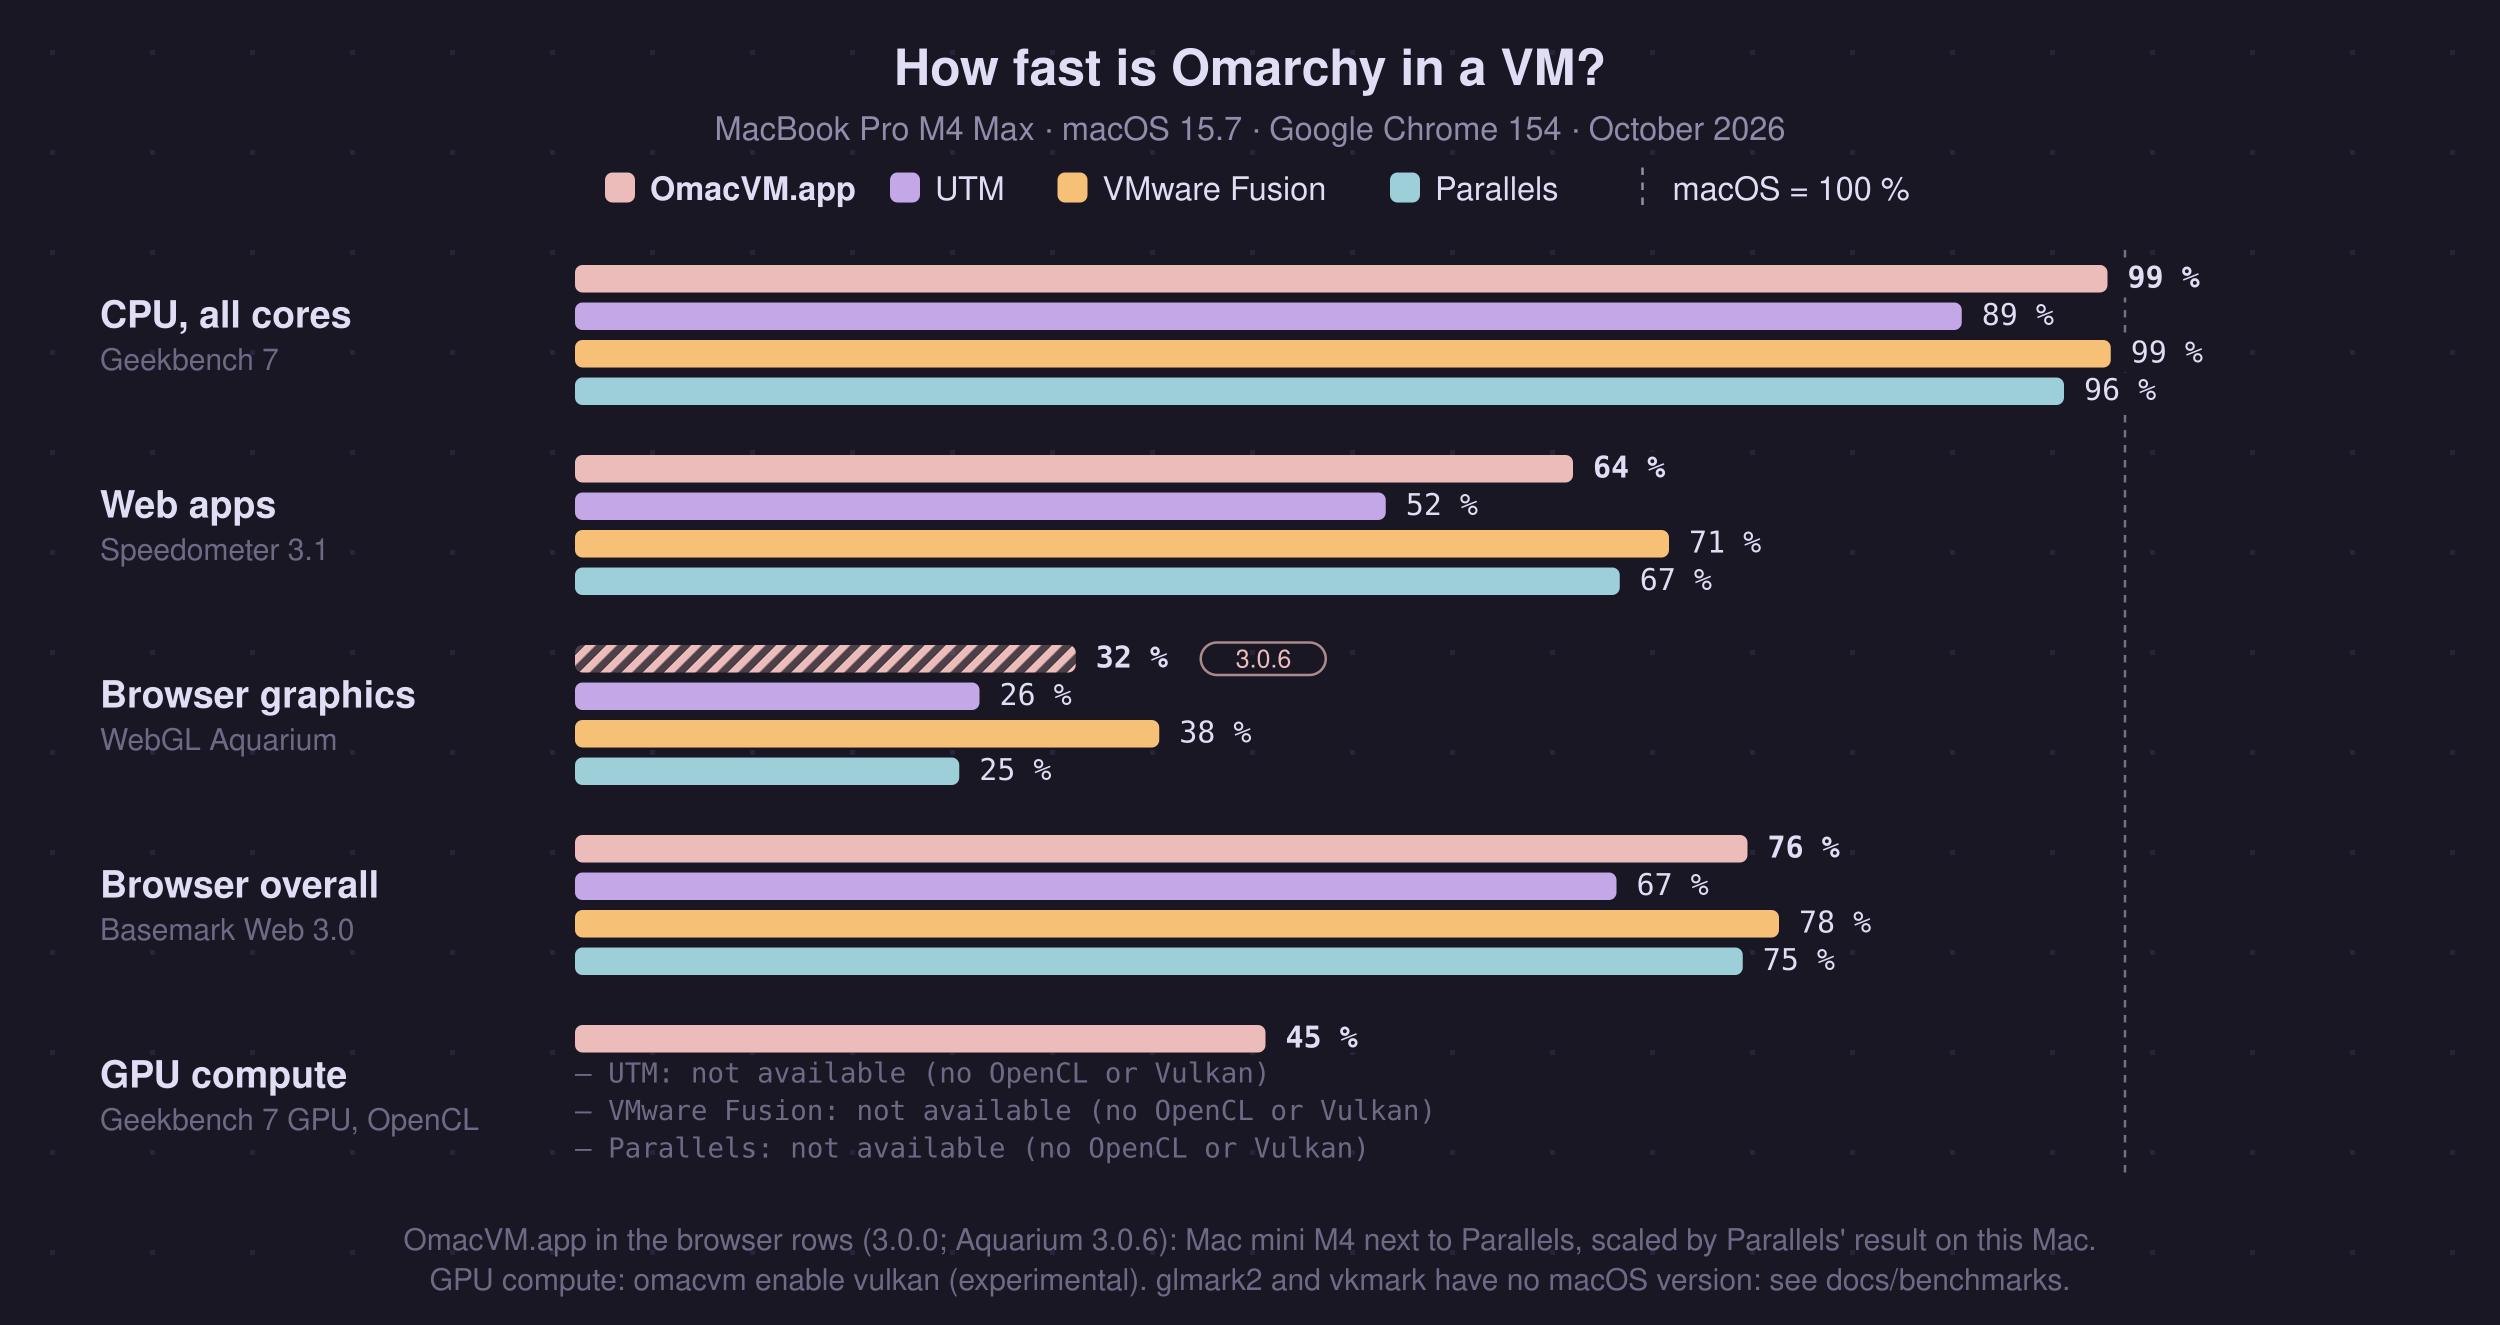
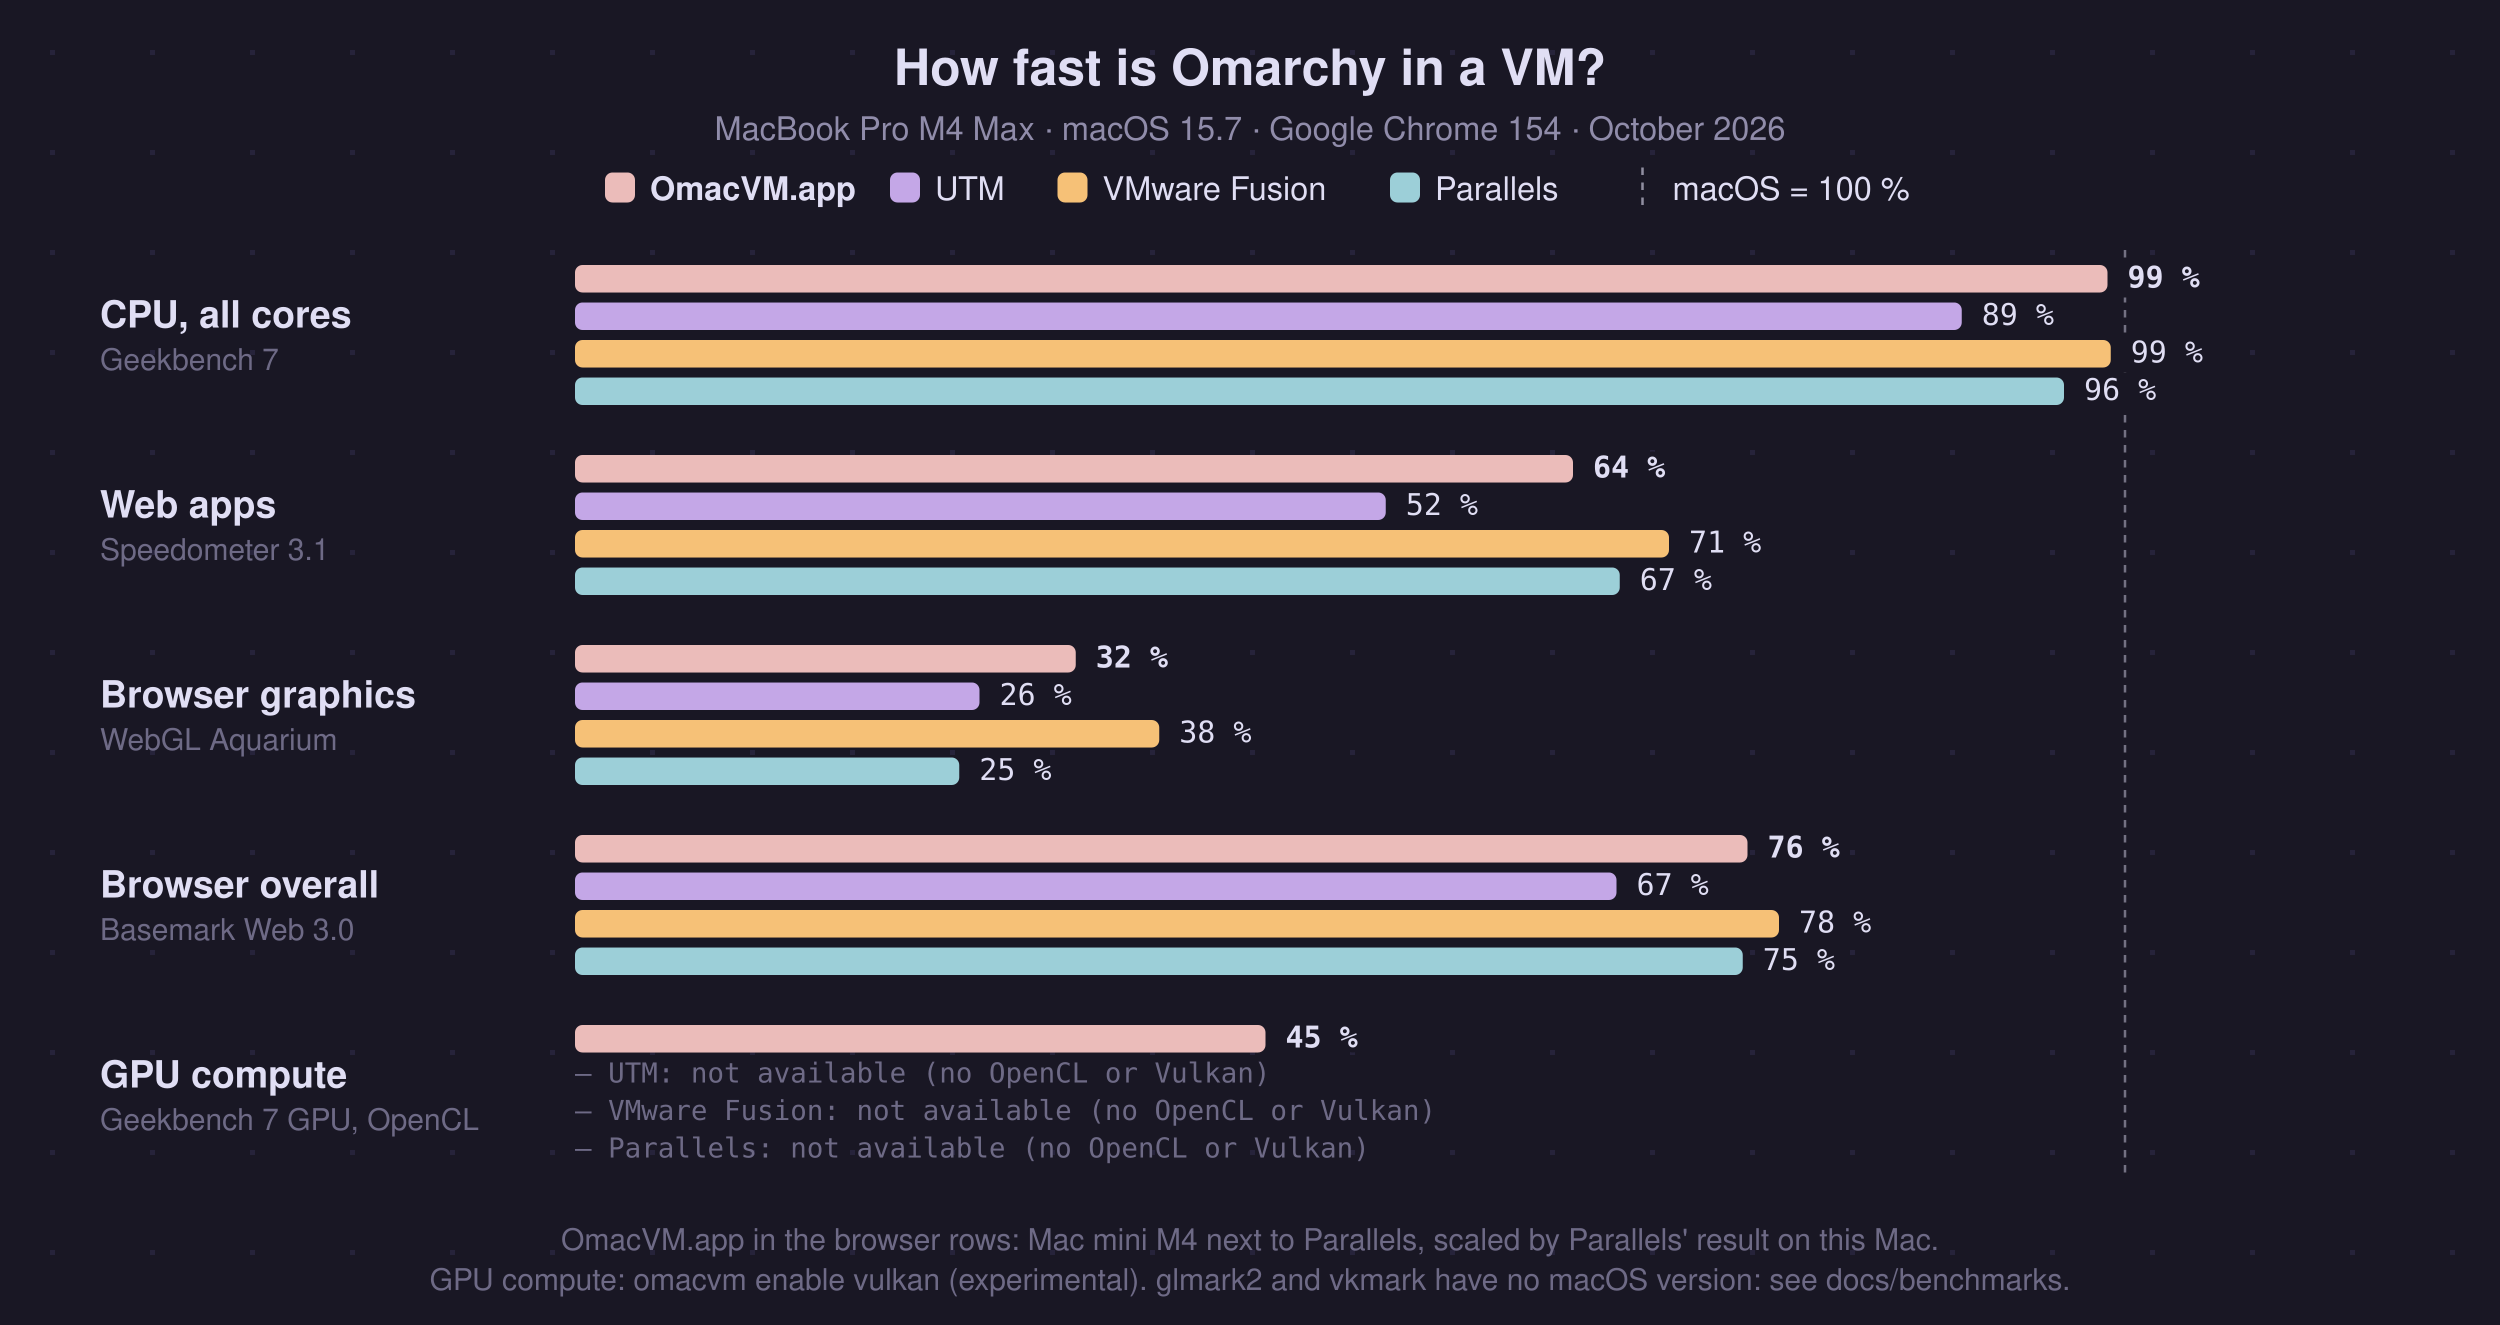
<svg xmlns="http://www.w3.org/2000/svg" viewBox="0 0 1000 530" width="1000" height="530" role="img" aria-labelledby="t d">
  <defs>
    <pattern id="dots" width="40" height="40" patternUnits="userSpaceOnUse">
      <rect x="20" y="20" width="2" height="2" fill="#26233a" />
    </pattern>
    <pattern id="hatch-app" width="6" height="6" patternUnits="userSpaceOnUse" patternTransform="rotate(45)">
      <rect width="6" height="6" fill="#ebbcba" fill-opacity="0.25" />
      <rect width="3" height="6" fill="#ebbcba" />
    </pattern>
    <pattern id="hatch-utm" width="6" height="6" patternUnits="userSpaceOnUse" patternTransform="rotate(45)">
      <rect width="6" height="6" fill="#c4a7e7" fill-opacity="0.25" />
      <rect width="3" height="6" fill="#c4a7e7" />
    </pattern>
    <pattern id="hatch-fusion" width="6" height="6" patternUnits="userSpaceOnUse" patternTransform="rotate(45)">
      <rect width="6" height="6" fill="#f6c177" fill-opacity="0.25" />
      <rect width="3" height="6" fill="#f6c177" />
    </pattern>
    <pattern id="hatch-parallels" width="6" height="6" patternUnits="userSpaceOnUse" patternTransform="rotate(45)">
      <rect width="6" height="6" fill="#9ccfd8" fill-opacity="0.25" />
      <rect width="3" height="6" fill="#9ccfd8" />
    </pattern>
  </defs>
  <rect width="1000" height="530" fill="#191724" />
  <rect width="1000" height="530" fill="url(#dots)" />
  <text x="500.0" y="34" font-family="-apple-system, BlinkMacSystemFont, 'Segoe UI', Helvetica, Arial, sans-serif" font-size="20" fill="#e0def4" font-weight="600" text-anchor="middle">How fast is Omarchy in a VM?</text>
  <text x="500.0" y="56" font-family="-apple-system, BlinkMacSystemFont, 'Segoe UI', Helvetica, Arial, sans-serif" font-size="13" fill="#908caa" text-anchor="middle">MacBook Pro M4 Max · macOS 15.7 · Google Chrome 154 · October 2026</text>
  <rect x="242" y="69" width="12" height="12" rx="3" fill="#ebbcba" />
  <text x="260" y="80" font-family="-apple-system, BlinkMacSystemFont, 'Segoe UI', Helvetica, Arial, sans-serif" font-size="13" fill="#e0def4" font-weight="600">OmacVM.app</text>
  <rect x="356" y="69" width="12" height="12" rx="3" fill="#c4a7e7" />
  <text x="374" y="80" font-family="-apple-system, BlinkMacSystemFont, 'Segoe UI', Helvetica, Arial, sans-serif" font-size="13" fill="#e0def4">UTM</text>
  <rect x="423" y="69" width="12" height="12" rx="3" fill="#f6c177" />
  <text x="441" y="80" font-family="-apple-system, BlinkMacSystemFont, 'Segoe UI', Helvetica, Arial, sans-serif" font-size="13" fill="#e0def4">VMware Fusion</text>
  <rect x="556" y="69" width="12" height="12" rx="3" fill="#9ccfd8" />
  <text x="574" y="80" font-family="-apple-system, BlinkMacSystemFont, 'Segoe UI', Helvetica, Arial, sans-serif" font-size="13" fill="#e0def4">Parallels</text>
  <line x1="657" y1="67" x2="657" y2="83" stroke="#e0def4" stroke-opacity="0.6" stroke-dasharray="3 3" />
  <text x="669" y="80" font-family="-apple-system, BlinkMacSystemFont, 'Segoe UI', Helvetica, Arial, sans-serif" font-size="13" fill="#e0def4">macOS = 100 %</text>
  <line x1="850" y1="100" x2="850" y2="472" stroke="#e0def4" stroke-opacity="0.45" stroke-dasharray="3 3" />
  <text x="40" y="131.0" font-family="-apple-system, BlinkMacSystemFont, 'Segoe UI', Helvetica, Arial, sans-serif" font-size="15" fill="#e0def4" font-weight="600">CPU, all cores</text>
  <text x="40" y="148.0" font-family="-apple-system, BlinkMacSystemFont, 'Segoe UI', Helvetica, Arial, sans-serif" font-size="12" fill="#6e6a86">Geekbench 7</text>
  <rect x="230" y="106.0" width="613.0" height="11" rx="3" fill="#ebbcba" />
  <rect x="844.0" y="104" width="52" height="15" fill="#191724" />
  <text x="851.0" y="115" font-family="ui-monospace, 'SF Mono', Menlo, monospace" font-size="12" fill="#e0def4" font-weight="600" stroke="#191724" stroke-width="4" paint-order="stroke">99 %</text>
  <rect x="230" y="121.0" width="554.7" height="11" rx="3" fill="#c4a7e7" />
  <text x="792.7" y="130" font-family="ui-monospace, 'SF Mono', Menlo, monospace" font-size="12" fill="#e0def4" stroke="#191724" stroke-width="4" paint-order="stroke">89 %</text>
  <rect x="230" y="136.0" width="614.3" height="11" rx="3" fill="#f6c177" />
  <rect x="845.3" y="134" width="52" height="15" fill="#191724" />
  <text x="852.3" y="145" font-family="ui-monospace, 'SF Mono', Menlo, monospace" font-size="12" fill="#e0def4" stroke="#191724" stroke-width="4" paint-order="stroke">99 %</text>
  <rect x="230" y="151.0" width="595.6" height="11" rx="3" fill="#9ccfd8" />
  <rect x="826.6" y="149" width="52" height="15" fill="#191724" />
  <text x="833.6" y="160" font-family="ui-monospace, 'SF Mono', Menlo, monospace" font-size="12" fill="#e0def4" stroke="#191724" stroke-width="4" paint-order="stroke">96 %</text>
  <text x="40" y="207.0" font-family="-apple-system, BlinkMacSystemFont, 'Segoe UI', Helvetica, Arial, sans-serif" font-size="15" fill="#e0def4" font-weight="600">Web apps</text>
  <text x="40" y="224.0" font-family="-apple-system, BlinkMacSystemFont, 'Segoe UI', Helvetica, Arial, sans-serif" font-size="12" fill="#6e6a86">Speedometer 3.1</text>
  <rect x="230" y="182.0" width="399.2" height="11" rx="3" fill="#ebbcba" />
  <text x="637.2" y="191" font-family="ui-monospace, 'SF Mono', Menlo, monospace" font-size="12" fill="#e0def4" font-weight="600" stroke="#191724" stroke-width="4" paint-order="stroke">64 %</text>
  <rect x="230" y="197.0" width="324.3" height="11" rx="3" fill="#c4a7e7" />
  <text x="562.3" y="206" font-family="ui-monospace, 'SF Mono', Menlo, monospace" font-size="12" fill="#e0def4" stroke="#191724" stroke-width="4" paint-order="stroke">52 %</text>
  <rect x="230" y="212.0" width="437.6" height="11" rx="3" fill="#f6c177" />
  <text x="675.6" y="221" font-family="ui-monospace, 'SF Mono', Menlo, monospace" font-size="12" fill="#e0def4" stroke="#191724" stroke-width="4" paint-order="stroke">71 %</text>
  <rect x="230" y="227.0" width="417.9" height="11" rx="3" fill="#9ccfd8" />
  <text x="655.9" y="236" font-family="ui-monospace, 'SF Mono', Menlo, monospace" font-size="12" fill="#e0def4" stroke="#191724" stroke-width="4" paint-order="stroke">67 %</text>
  <text x="40" y="283.0" font-family="-apple-system, BlinkMacSystemFont, 'Segoe UI', Helvetica, Arial, sans-serif" font-size="15" fill="#e0def4" font-weight="600">Browser graphics</text>
  <text x="40" y="300.0" font-family="-apple-system, BlinkMacSystemFont, 'Segoe UI', Helvetica, Arial, sans-serif" font-size="12" fill="#6e6a86">WebGL Aquarium</text>
-   <rect x="230" y="258.0" width="200.3" height="11" rx="3" fill="url(#hatch-app)" />
+   <rect x="230" y="258.0" width="200.3" height="11" rx="3" fill="#ebbcba" />
  <text x="438.3" y="267" font-family="ui-monospace, 'SF Mono', Menlo, monospace" font-size="12" fill="#e0def4" font-weight="600" stroke="#191724" stroke-width="4" paint-order="stroke">32 %</text>
-   <rect x="480.3" y="257" width="50" height="13" rx="6.5" fill="none" stroke="#ebbcba" stroke-opacity="0.7" />
-   <text x="505.4" y="267" font-family="-apple-system, BlinkMacSystemFont, 'Segoe UI', Helvetica, Arial, sans-serif" font-size="10" fill="#ebbcba" text-anchor="middle">3.0.6</text>
  <rect x="230" y="273.0" width="161.8" height="11" rx="3" fill="#c4a7e7" />
  <text x="399.8" y="282" font-family="ui-monospace, 'SF Mono', Menlo, monospace" font-size="12" fill="#e0def4" stroke="#191724" stroke-width="4" paint-order="stroke">26 %</text>
  <rect x="230" y="288.0" width="233.7" height="11" rx="3" fill="#f6c177" />
  <text x="471.7" y="297" font-family="ui-monospace, 'SF Mono', Menlo, monospace" font-size="12" fill="#e0def4" stroke="#191724" stroke-width="4" paint-order="stroke">38 %</text>
  <rect x="230" y="303.0" width="153.7" height="11" rx="3" fill="#9ccfd8" />
  <text x="391.7" y="312" font-family="ui-monospace, 'SF Mono', Menlo, monospace" font-size="12" fill="#e0def4" stroke="#191724" stroke-width="4" paint-order="stroke">25 %</text>
  <text x="40" y="359.0" font-family="-apple-system, BlinkMacSystemFont, 'Segoe UI', Helvetica, Arial, sans-serif" font-size="15" fill="#e0def4" font-weight="600">Browser overall</text>
  <text x="40" y="376.0" font-family="-apple-system, BlinkMacSystemFont, 'Segoe UI', Helvetica, Arial, sans-serif" font-size="12" fill="#6e6a86">Basemark Web 3.0</text>
  <rect x="230" y="334.0" width="469.0" height="11" rx="3" fill="#ebbcba" />
  <text x="707.0" y="343" font-family="ui-monospace, 'SF Mono', Menlo, monospace" font-size="12" fill="#e0def4" font-weight="600" stroke="#191724" stroke-width="4" paint-order="stroke">76 %</text>
  <rect x="230" y="349.0" width="416.6" height="11" rx="3" fill="#c4a7e7" />
  <text x="654.6" y="358" font-family="ui-monospace, 'SF Mono', Menlo, monospace" font-size="12" fill="#e0def4" stroke="#191724" stroke-width="4" paint-order="stroke">67 %</text>
  <rect x="230" y="364.0" width="481.6" height="11" rx="3" fill="#f6c177" />
  <text x="719.6" y="373" font-family="ui-monospace, 'SF Mono', Menlo, monospace" font-size="12" fill="#e0def4" stroke="#191724" stroke-width="4" paint-order="stroke">78 %</text>
  <rect x="230" y="379.0" width="467.1" height="11" rx="3" fill="#9ccfd8" />
  <text x="705.1" y="388" font-family="ui-monospace, 'SF Mono', Menlo, monospace" font-size="12" fill="#e0def4" stroke="#191724" stroke-width="4" paint-order="stroke">75 %</text>
  <text x="40" y="435.0" font-family="-apple-system, BlinkMacSystemFont, 'Segoe UI', Helvetica, Arial, sans-serif" font-size="15" fill="#e0def4" font-weight="600">GPU compute</text>
  <text x="40" y="452.0" font-family="-apple-system, BlinkMacSystemFont, 'Segoe UI', Helvetica, Arial, sans-serif" font-size="12" fill="#6e6a86">Geekbench 7 GPU, OpenCL</text>
  <rect x="230" y="410.0" width="276.2" height="11" rx="3" fill="#ebbcba" />
  <text x="514.2" y="419" font-family="ui-monospace, 'SF Mono', Menlo, monospace" font-size="12" fill="#e0def4" font-weight="600" stroke="#191724" stroke-width="4" paint-order="stroke">45 %</text>
  <text x="230" y="433" font-family="ui-monospace, 'SF Mono', Menlo, monospace" font-size="11" fill="#6e6a86">– UTM: not available (no OpenCL or Vulkan)</text>
  <text x="230" y="448" font-family="ui-monospace, 'SF Mono', Menlo, monospace" font-size="11" fill="#6e6a86">– VMware Fusion: not available (no OpenCL or Vulkan)</text>
  <text x="230" y="463" font-family="ui-monospace, 'SF Mono', Menlo, monospace" font-size="11" fill="#6e6a86">– Parallels: not available (no OpenCL or Vulkan)</text>
-   <text x="500.0" y="500" font-family="-apple-system, BlinkMacSystemFont, 'Segoe UI', Helvetica, Arial, sans-serif" font-size="12" fill="#6e6a86" text-anchor="middle">OmacVM.app in the browser rows (3.0.0; Aquarium 3.0.6): Mac mini M4 next to Parallels, scaled by Parallels' result on this Mac.</text>
+   <text x="500.0" y="500" font-family="-apple-system, BlinkMacSystemFont, 'Segoe UI', Helvetica, Arial, sans-serif" font-size="12" fill="#6e6a86" text-anchor="middle">OmacVM.app in the browser rows: Mac mini M4 next to Parallels, scaled by Parallels' result on this Mac.</text>
  <text x="500.0" y="516" font-family="-apple-system, BlinkMacSystemFont, 'Segoe UI', Helvetica, Arial, sans-serif" font-size="12" fill="#6e6a86" text-anchor="middle">GPU compute: omacvm enable vulkan (experimental). glmark2 and vkmark have no macOS version: see docs/benchmarks.</text>
</svg>
